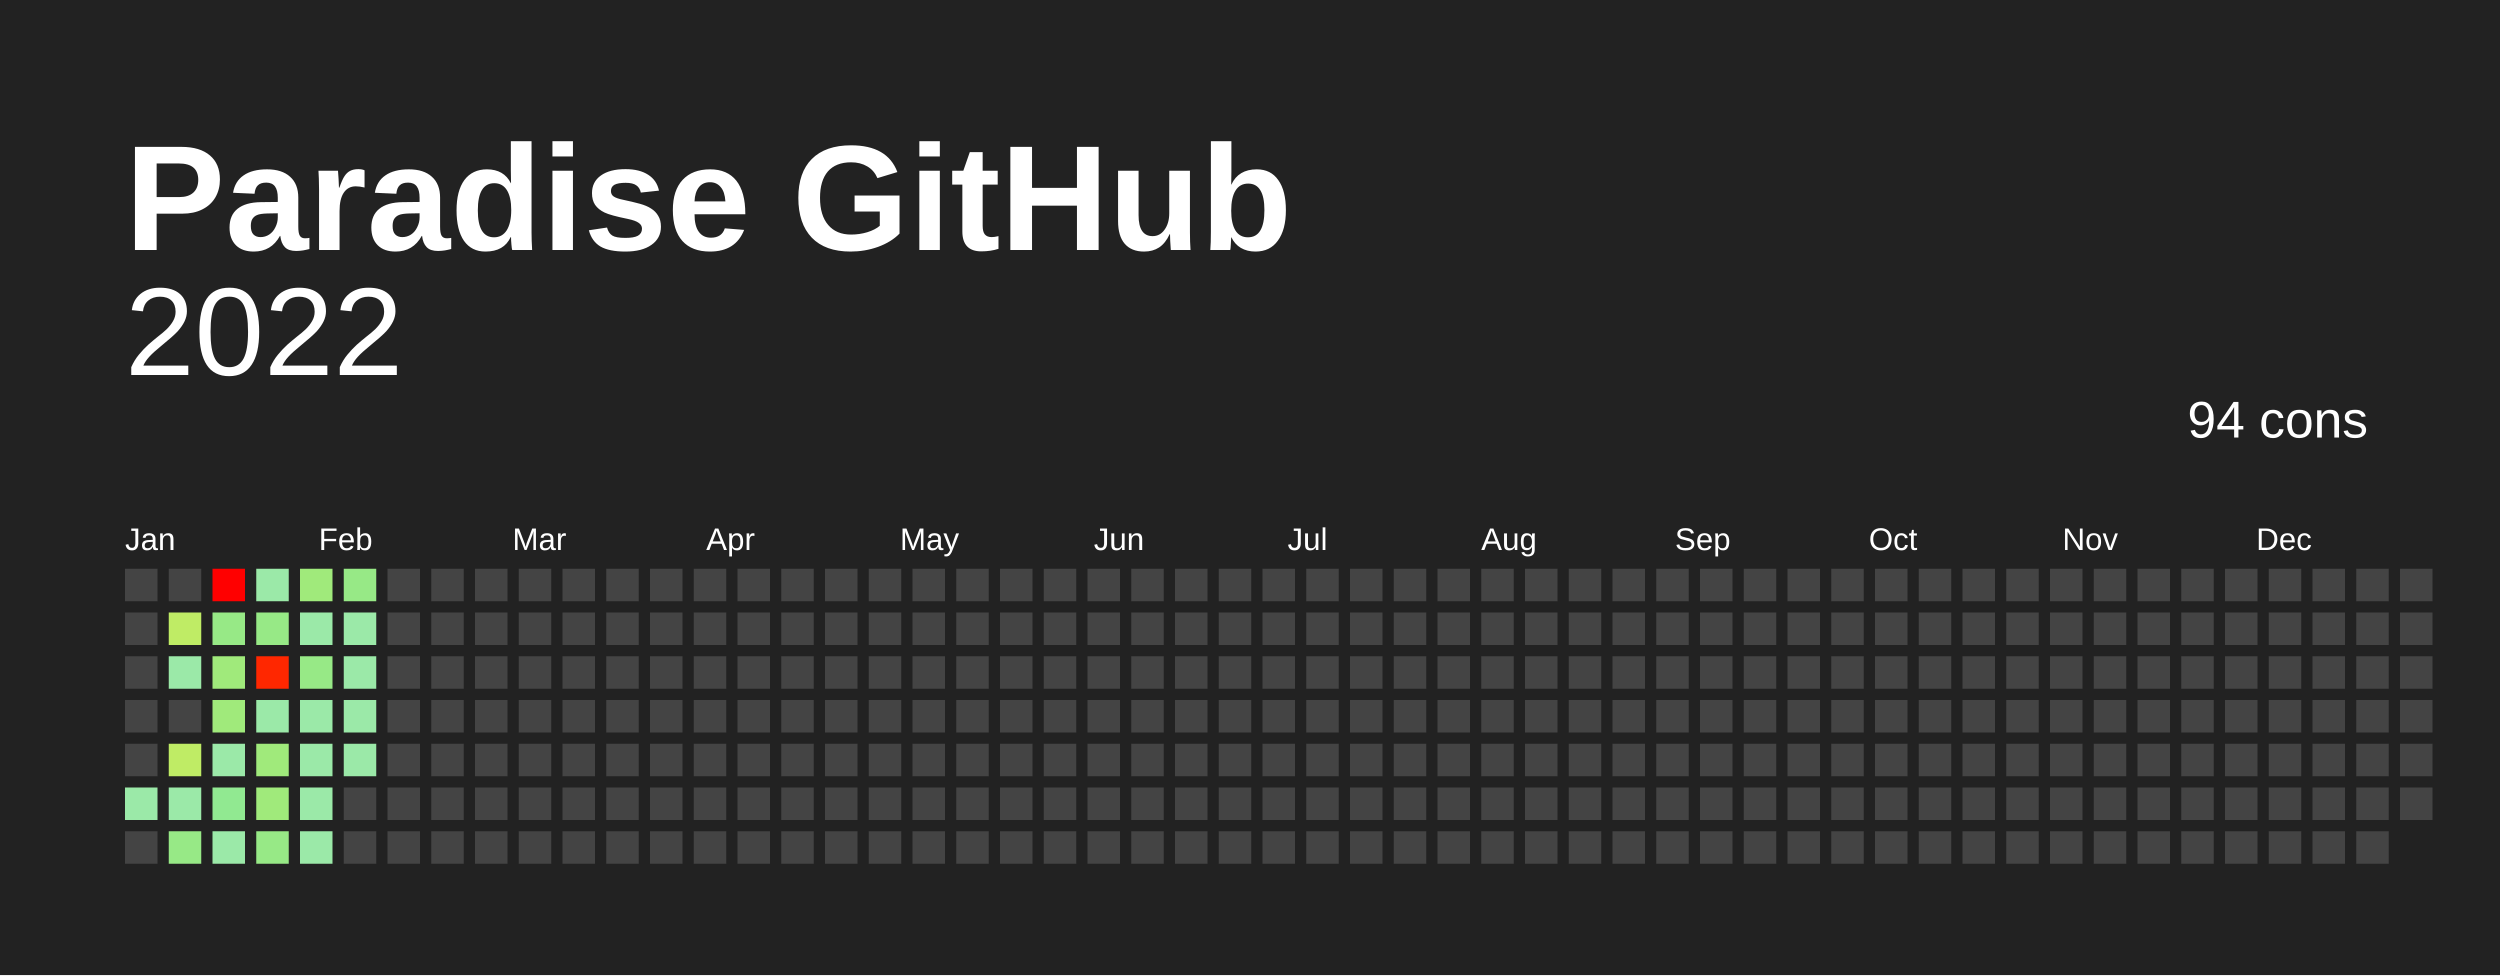
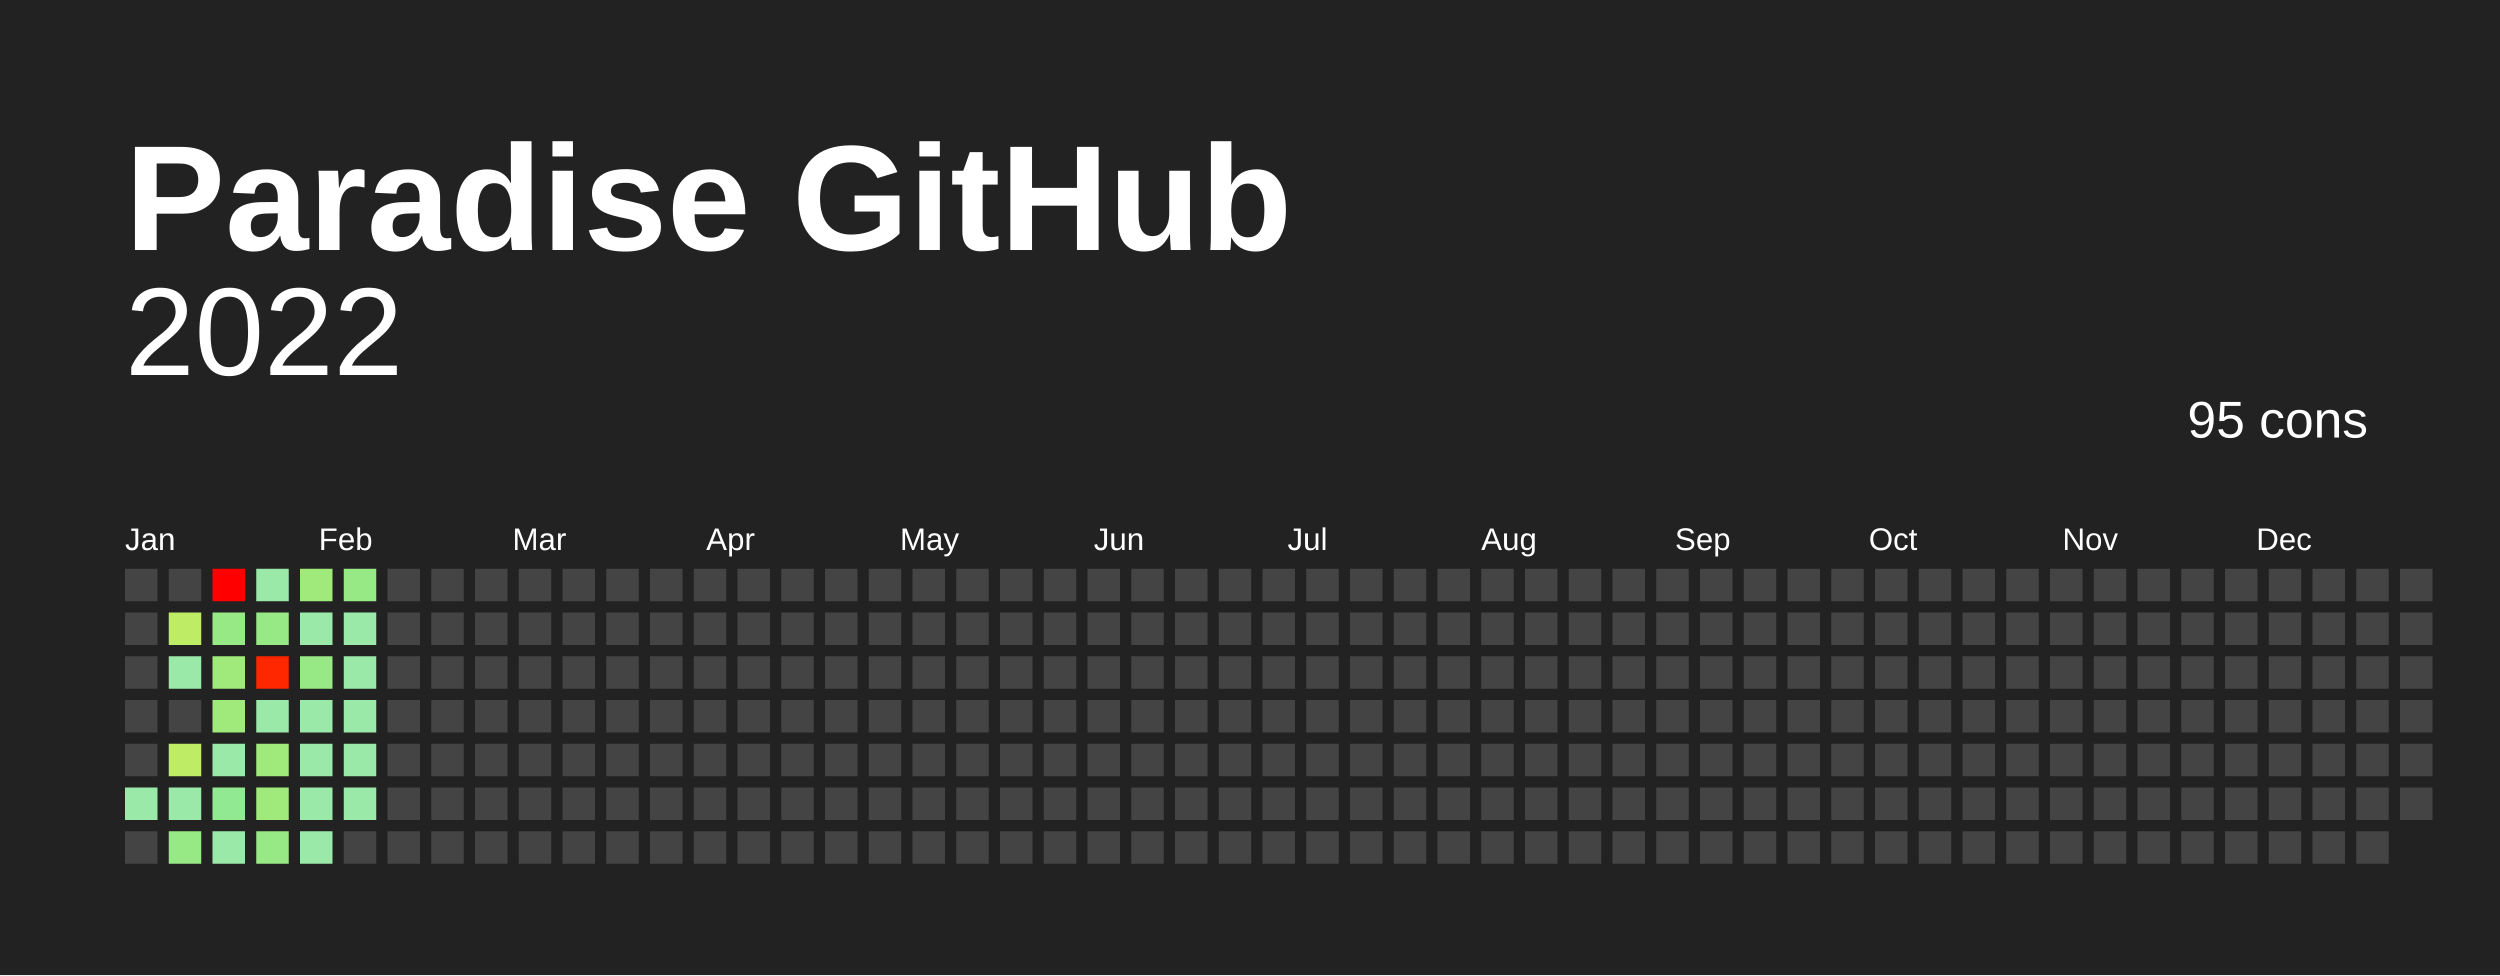
<svg xmlns="http://www.w3.org/2000/svg" baseProfile="full" height="78mm" version="1.1" viewBox="0,0,200,78" width="200mm">
  <defs />
  <rect fill="#222222" height="78" width="200" x="0" y="0" />
  <text fill="#FFFFFF" style="font-size:12px; font-family:Arial; font-weight:bold;" x="10" y="20">Paradise GitHub</text>
  <text alignment-baseline="hanging" fill="#FFFFFF" style="font-size:10.0px; font-family:Arial;" x="10" y="30">2022</text>
-   <text alignment-baseline="hanging" fill="#FFFFFF" style="font-size:4.125px; font-family:Arial;" x="175" y="35">94 cons</text>
+   <text alignment-baseline="hanging" fill="#FFFFFF" style="font-size:4.125px; font-family:Arial;" x="175" y="35">95 cons</text>
  <text fill="#FFFFFF" style="font-size:2.5px; font-family:Arial" x="10.0" y="44">Jan</text>
  <text fill="#FFFFFF" style="font-size:2.5px; font-family:Arial" x="25.5" y="44">Feb</text>
  <text fill="#FFFFFF" style="font-size:2.5px; font-family:Arial" x="41.0" y="44">Mar</text>
  <text fill="#FFFFFF" style="font-size:2.5px; font-family:Arial" x="56.5" y="44">Apr</text>
  <text fill="#FFFFFF" style="font-size:2.5px; font-family:Arial" x="72.0" y="44">May</text>
  <text fill="#FFFFFF" style="font-size:2.5px; font-family:Arial" x="87.5" y="44">Jun</text>
  <text fill="#FFFFFF" style="font-size:2.5px; font-family:Arial" x="103.0" y="44">Jul</text>
  <text fill="#FFFFFF" style="font-size:2.5px; font-family:Arial" x="118.5" y="44">Aug</text>
  <text fill="#FFFFFF" style="font-size:2.5px; font-family:Arial" x="134.0" y="44">Sep</text>
  <text fill="#FFFFFF" style="font-size:2.5px; font-family:Arial" x="149.5" y="44">Oct</text>
  <text fill="#FFFFFF" style="font-size:2.5px; font-family:Arial" x="165.0" y="44">Nov</text>
  <text fill="#FFFFFF" style="font-size:2.5px; font-family:Arial" x="180.5" y="44">Dec</text>
  <rect fill="#444444" height="2.6" width="2.6" x="10.0" y="45.5" />
  <rect fill="#444444" height="2.6" width="2.6" x="10.0" y="49.0" />
  <rect fill="#444444" height="2.6" width="2.6" x="10.0" y="52.5" />
  <rect fill="#444444" height="2.6" width="2.6" x="10.0" y="56.0" />
  <rect fill="#444444" height="2.6" width="2.6" x="10.0" y="59.5" />
  <rect fill="#9be9a8" height="2.6" width="2.6" x="10.0" y="63.0" />
  <rect fill="#444444" height="2.6" width="2.6" x="10.0" y="66.5" />
  <rect fill="#444444" height="2.6" width="2.6" x="13.5" y="45.5" />
  <rect fill="#bfec65" height="2.6" width="2.6" x="13.5" y="49.0" />
  <rect fill="#9be9a8" height="2.6" width="2.6" x="13.5" y="52.5" />
  <rect fill="#444444" height="2.6" width="2.6" x="13.5" y="56.0" />
  <rect fill="#bfec65" height="2.6" width="2.6" x="13.5" y="59.5" />
  <rect fill="#9be9a8" height="2.6" width="2.6" x="13.5" y="63.0" />
  <rect fill="#97e986" height="2.6" width="2.6" x="13.5" y="66.5" />
  <rect fill="red" height="2.6" width="2.6" x="17.0" y="45.5" />
  <rect fill="#97e986" height="2.6" width="2.6" x="17.0" y="49.0" />
  <rect fill="#a0ea7b" height="2.6" width="2.6" x="17.0" y="52.5" />
  <rect fill="#a0ea7b" height="2.6" width="2.6" x="17.0" y="56.0" />
  <rect fill="#9be9a8" height="2.6" width="2.6" x="17.0" y="59.5" />
  <rect fill="#91e991" height="2.6" width="2.6" x="17.0" y="63.0" />
  <rect fill="#9be9a8" height="2.6" width="2.6" x="17.0" y="66.5" />
  <rect fill="#9be9a8" height="2.6" width="2.6" x="20.5" y="45.5" />
  <rect fill="#97e986" height="2.6" width="2.6" x="20.5" y="49.0" />
  <rect fill="#ff2700" height="2.6" width="2.6" x="20.5" y="52.5" />
  <rect fill="#9be9a8" height="2.6" width="2.6" x="20.5" y="56.0" />
  <rect fill="#a0ea7b" height="2.6" width="2.6" x="20.5" y="59.5" />
  <rect fill="#a0ea7b" height="2.6" width="2.6" x="20.5" y="63.0" />
  <rect fill="#97e986" height="2.6" width="2.6" x="20.5" y="66.5" />
  <rect fill="#a0ea7b" height="2.6" width="2.6" x="24.0" y="45.5" />
  <rect fill="#9be9a8" height="2.6" width="2.6" x="24.0" y="49.0" />
  <rect fill="#97e986" height="2.6" width="2.6" x="24.0" y="52.5" />
  <rect fill="#9be9a8" height="2.6" width="2.6" x="24.0" y="56.0" />
  <rect fill="#9be9a8" height="2.6" width="2.6" x="24.0" y="59.5" />
  <rect fill="#9be9a8" height="2.6" width="2.6" x="24.0" y="63.0" />
  <rect fill="#9be9a8" height="2.6" width="2.6" x="24.0" y="66.5" />
  <rect fill="#97e986" height="2.6" width="2.6" x="27.5" y="45.5" />
  <rect fill="#9be9a8" height="2.6" width="2.6" x="27.5" y="49.0" />
  <rect fill="#9be9a8" height="2.6" width="2.6" x="27.5" y="52.5" />
  <rect fill="#9be9a8" height="2.6" width="2.6" x="27.5" y="56.0" />
  <rect fill="#9be9a8" height="2.6" width="2.6" x="27.5" y="59.5" />
-   <rect fill="#444444" height="2.6" width="2.6" x="27.5" y="63.0" />
+   <rect fill="#9be9a8" height="2.6" width="2.6" x="27.5" y="63.0" />
  <rect fill="#444444" height="2.6" width="2.6" x="27.5" y="66.5" />
  <rect fill="#444444" height="2.6" width="2.6" x="31.0" y="45.5" />
  <rect fill="#444444" height="2.6" width="2.6" x="31.0" y="49.0" />
  <rect fill="#444444" height="2.6" width="2.6" x="31.0" y="52.5" />
  <rect fill="#444444" height="2.6" width="2.6" x="31.0" y="56.0" />
  <rect fill="#444444" height="2.6" width="2.6" x="31.0" y="59.5" />
  <rect fill="#444444" height="2.6" width="2.6" x="31.0" y="63.0" />
  <rect fill="#444444" height="2.6" width="2.6" x="31.0" y="66.5" />
  <rect fill="#444444" height="2.6" width="2.6" x="34.5" y="45.5" />
  <rect fill="#444444" height="2.6" width="2.6" x="34.5" y="49.0" />
  <rect fill="#444444" height="2.6" width="2.6" x="34.5" y="52.5" />
  <rect fill="#444444" height="2.6" width="2.6" x="34.5" y="56.0" />
  <rect fill="#444444" height="2.6" width="2.6" x="34.5" y="59.5" />
  <rect fill="#444444" height="2.6" width="2.6" x="34.5" y="63.0" />
  <rect fill="#444444" height="2.6" width="2.6" x="34.5" y="66.5" />
  <rect fill="#444444" height="2.6" width="2.6" x="38.0" y="45.5" />
  <rect fill="#444444" height="2.6" width="2.6" x="38.0" y="49.0" />
  <rect fill="#444444" height="2.6" width="2.6" x="38.0" y="52.5" />
  <rect fill="#444444" height="2.6" width="2.6" x="38.0" y="56.0" />
  <rect fill="#444444" height="2.6" width="2.6" x="38.0" y="59.5" />
  <rect fill="#444444" height="2.6" width="2.6" x="38.0" y="63.0" />
  <rect fill="#444444" height="2.6" width="2.6" x="38.0" y="66.5" />
  <rect fill="#444444" height="2.6" width="2.6" x="41.5" y="45.5" />
  <rect fill="#444444" height="2.6" width="2.6" x="41.5" y="49.0" />
  <rect fill="#444444" height="2.6" width="2.6" x="41.5" y="52.5" />
  <rect fill="#444444" height="2.6" width="2.6" x="41.5" y="56.0" />
  <rect fill="#444444" height="2.6" width="2.6" x="41.5" y="59.5" />
  <rect fill="#444444" height="2.6" width="2.6" x="41.5" y="63.0" />
  <rect fill="#444444" height="2.6" width="2.6" x="41.5" y="66.5" />
  <rect fill="#444444" height="2.6" width="2.6" x="45.0" y="45.5" />
  <rect fill="#444444" height="2.6" width="2.6" x="45.0" y="49.0" />
  <rect fill="#444444" height="2.6" width="2.6" x="45.0" y="52.5" />
  <rect fill="#444444" height="2.6" width="2.6" x="45.0" y="56.0" />
  <rect fill="#444444" height="2.6" width="2.6" x="45.0" y="59.5" />
  <rect fill="#444444" height="2.6" width="2.6" x="45.0" y="63.0" />
  <rect fill="#444444" height="2.6" width="2.6" x="45.0" y="66.5" />
  <rect fill="#444444" height="2.6" width="2.6" x="48.5" y="45.5" />
  <rect fill="#444444" height="2.6" width="2.6" x="48.5" y="49.0" />
  <rect fill="#444444" height="2.6" width="2.6" x="48.5" y="52.5" />
  <rect fill="#444444" height="2.6" width="2.6" x="48.5" y="56.0" />
  <rect fill="#444444" height="2.6" width="2.6" x="48.5" y="59.5" />
  <rect fill="#444444" height="2.6" width="2.6" x="48.5" y="63.0" />
  <rect fill="#444444" height="2.6" width="2.6" x="48.5" y="66.5" />
  <rect fill="#444444" height="2.6" width="2.6" x="52.0" y="45.5" />
  <rect fill="#444444" height="2.6" width="2.6" x="52.0" y="49.0" />
  <rect fill="#444444" height="2.6" width="2.6" x="52.0" y="52.5" />
  <rect fill="#444444" height="2.6" width="2.6" x="52.0" y="56.0" />
  <rect fill="#444444" height="2.6" width="2.6" x="52.0" y="59.5" />
  <rect fill="#444444" height="2.6" width="2.6" x="52.0" y="63.0" />
  <rect fill="#444444" height="2.6" width="2.6" x="52.0" y="66.5" />
  <rect fill="#444444" height="2.6" width="2.6" x="55.5" y="45.5" />
  <rect fill="#444444" height="2.6" width="2.6" x="55.5" y="49.0" />
  <rect fill="#444444" height="2.6" width="2.6" x="55.5" y="52.5" />
  <rect fill="#444444" height="2.6" width="2.6" x="55.5" y="56.0" />
  <rect fill="#444444" height="2.6" width="2.6" x="55.5" y="59.5" />
  <rect fill="#444444" height="2.6" width="2.6" x="55.5" y="63.0" />
  <rect fill="#444444" height="2.6" width="2.6" x="55.5" y="66.5" />
  <rect fill="#444444" height="2.6" width="2.6" x="59.0" y="45.5" />
  <rect fill="#444444" height="2.6" width="2.6" x="59.0" y="49.0" />
  <rect fill="#444444" height="2.6" width="2.6" x="59.0" y="52.5" />
  <rect fill="#444444" height="2.6" width="2.6" x="59.0" y="56.0" />
  <rect fill="#444444" height="2.6" width="2.6" x="59.0" y="59.5" />
  <rect fill="#444444" height="2.6" width="2.6" x="59.0" y="63.0" />
  <rect fill="#444444" height="2.6" width="2.6" x="59.0" y="66.5" />
  <rect fill="#444444" height="2.6" width="2.6" x="62.5" y="45.5" />
  <rect fill="#444444" height="2.6" width="2.6" x="62.5" y="49.0" />
  <rect fill="#444444" height="2.6" width="2.6" x="62.5" y="52.5" />
  <rect fill="#444444" height="2.6" width="2.6" x="62.5" y="56.0" />
  <rect fill="#444444" height="2.6" width="2.6" x="62.5" y="59.5" />
  <rect fill="#444444" height="2.6" width="2.6" x="62.5" y="63.0" />
  <rect fill="#444444" height="2.6" width="2.6" x="62.5" y="66.5" />
  <rect fill="#444444" height="2.6" width="2.6" x="66.0" y="45.5" />
  <rect fill="#444444" height="2.6" width="2.6" x="66.0" y="49.0" />
  <rect fill="#444444" height="2.6" width="2.6" x="66.0" y="52.5" />
  <rect fill="#444444" height="2.6" width="2.6" x="66.0" y="56.0" />
  <rect fill="#444444" height="2.6" width="2.6" x="66.0" y="59.5" />
  <rect fill="#444444" height="2.6" width="2.6" x="66.0" y="63.0" />
  <rect fill="#444444" height="2.6" width="2.6" x="66.0" y="66.5" />
  <rect fill="#444444" height="2.6" width="2.6" x="69.5" y="45.5" />
  <rect fill="#444444" height="2.6" width="2.6" x="69.5" y="49.0" />
  <rect fill="#444444" height="2.6" width="2.6" x="69.5" y="52.5" />
  <rect fill="#444444" height="2.6" width="2.6" x="69.5" y="56.0" />
  <rect fill="#444444" height="2.6" width="2.6" x="69.5" y="59.5" />
  <rect fill="#444444" height="2.6" width="2.6" x="69.5" y="63.0" />
  <rect fill="#444444" height="2.6" width="2.6" x="69.5" y="66.5" />
  <rect fill="#444444" height="2.6" width="2.6" x="73.0" y="45.5" />
  <rect fill="#444444" height="2.6" width="2.6" x="73.0" y="49.0" />
  <rect fill="#444444" height="2.6" width="2.6" x="73.0" y="52.5" />
  <rect fill="#444444" height="2.6" width="2.6" x="73.0" y="56.0" />
  <rect fill="#444444" height="2.6" width="2.6" x="73.0" y="59.5" />
  <rect fill="#444444" height="2.6" width="2.6" x="73.0" y="63.0" />
  <rect fill="#444444" height="2.6" width="2.6" x="73.0" y="66.5" />
  <rect fill="#444444" height="2.6" width="2.6" x="76.5" y="45.5" />
  <rect fill="#444444" height="2.6" width="2.6" x="76.5" y="49.0" />
  <rect fill="#444444" height="2.6" width="2.6" x="76.5" y="52.5" />
  <rect fill="#444444" height="2.6" width="2.6" x="76.5" y="56.0" />
  <rect fill="#444444" height="2.6" width="2.6" x="76.5" y="59.5" />
  <rect fill="#444444" height="2.6" width="2.6" x="76.5" y="63.0" />
  <rect fill="#444444" height="2.6" width="2.6" x="76.5" y="66.5" />
  <rect fill="#444444" height="2.6" width="2.6" x="80.0" y="45.5" />
  <rect fill="#444444" height="2.6" width="2.6" x="80.0" y="49.0" />
  <rect fill="#444444" height="2.6" width="2.6" x="80.0" y="52.5" />
  <rect fill="#444444" height="2.6" width="2.6" x="80.0" y="56.0" />
  <rect fill="#444444" height="2.6" width="2.6" x="80.0" y="59.5" />
  <rect fill="#444444" height="2.6" width="2.6" x="80.0" y="63.0" />
  <rect fill="#444444" height="2.6" width="2.6" x="80.0" y="66.5" />
  <rect fill="#444444" height="2.6" width="2.6" x="83.5" y="45.5" />
  <rect fill="#444444" height="2.6" width="2.6" x="83.5" y="49.0" />
  <rect fill="#444444" height="2.6" width="2.6" x="83.5" y="52.5" />
  <rect fill="#444444" height="2.6" width="2.6" x="83.5" y="56.0" />
  <rect fill="#444444" height="2.6" width="2.6" x="83.5" y="59.5" />
  <rect fill="#444444" height="2.6" width="2.6" x="83.5" y="63.0" />
  <rect fill="#444444" height="2.6" width="2.6" x="83.5" y="66.5" />
  <rect fill="#444444" height="2.6" width="2.6" x="87.0" y="45.5" />
  <rect fill="#444444" height="2.6" width="2.6" x="87.0" y="49.0" />
  <rect fill="#444444" height="2.6" width="2.6" x="87.0" y="52.5" />
  <rect fill="#444444" height="2.6" width="2.6" x="87.0" y="56.0" />
  <rect fill="#444444" height="2.6" width="2.6" x="87.0" y="59.5" />
  <rect fill="#444444" height="2.6" width="2.6" x="87.0" y="63.0" />
  <rect fill="#444444" height="2.6" width="2.6" x="87.0" y="66.5" />
  <rect fill="#444444" height="2.6" width="2.6" x="90.5" y="45.5" />
  <rect fill="#444444" height="2.6" width="2.6" x="90.5" y="49.0" />
  <rect fill="#444444" height="2.6" width="2.6" x="90.5" y="52.5" />
  <rect fill="#444444" height="2.6" width="2.6" x="90.5" y="56.0" />
  <rect fill="#444444" height="2.6" width="2.6" x="90.5" y="59.5" />
  <rect fill="#444444" height="2.6" width="2.6" x="90.5" y="63.0" />
  <rect fill="#444444" height="2.6" width="2.6" x="90.5" y="66.5" />
  <rect fill="#444444" height="2.6" width="2.6" x="94.0" y="45.5" />
  <rect fill="#444444" height="2.6" width="2.6" x="94.0" y="49.0" />
  <rect fill="#444444" height="2.6" width="2.6" x="94.0" y="52.5" />
  <rect fill="#444444" height="2.6" width="2.6" x="94.0" y="56.0" />
  <rect fill="#444444" height="2.6" width="2.6" x="94.0" y="59.5" />
  <rect fill="#444444" height="2.6" width="2.6" x="94.0" y="63.0" />
  <rect fill="#444444" height="2.6" width="2.6" x="94.0" y="66.5" />
  <rect fill="#444444" height="2.6" width="2.6" x="97.5" y="45.5" />
  <rect fill="#444444" height="2.6" width="2.6" x="97.5" y="49.0" />
  <rect fill="#444444" height="2.6" width="2.6" x="97.5" y="52.5" />
  <rect fill="#444444" height="2.6" width="2.6" x="97.5" y="56.0" />
  <rect fill="#444444" height="2.6" width="2.6" x="97.5" y="59.5" />
  <rect fill="#444444" height="2.6" width="2.6" x="97.5" y="63.0" />
  <rect fill="#444444" height="2.6" width="2.6" x="97.5" y="66.5" />
  <rect fill="#444444" height="2.6" width="2.6" x="101.0" y="45.5" />
  <rect fill="#444444" height="2.6" width="2.6" x="101.0" y="49.0" />
  <rect fill="#444444" height="2.6" width="2.6" x="101.0" y="52.5" />
  <rect fill="#444444" height="2.6" width="2.6" x="101.0" y="56.0" />
  <rect fill="#444444" height="2.6" width="2.6" x="101.0" y="59.5" />
  <rect fill="#444444" height="2.6" width="2.6" x="101.0" y="63.0" />
  <rect fill="#444444" height="2.6" width="2.6" x="101.0" y="66.5" />
  <rect fill="#444444" height="2.6" width="2.6" x="104.5" y="45.5" />
  <rect fill="#444444" height="2.6" width="2.6" x="104.5" y="49.0" />
  <rect fill="#444444" height="2.6" width="2.6" x="104.5" y="52.5" />
  <rect fill="#444444" height="2.6" width="2.6" x="104.5" y="56.0" />
  <rect fill="#444444" height="2.6" width="2.6" x="104.5" y="59.5" />
  <rect fill="#444444" height="2.6" width="2.6" x="104.5" y="63.0" />
  <rect fill="#444444" height="2.6" width="2.6" x="104.5" y="66.5" />
  <rect fill="#444444" height="2.6" width="2.6" x="108.0" y="45.5" />
  <rect fill="#444444" height="2.6" width="2.6" x="108.0" y="49.0" />
  <rect fill="#444444" height="2.6" width="2.6" x="108.0" y="52.5" />
  <rect fill="#444444" height="2.6" width="2.6" x="108.0" y="56.0" />
  <rect fill="#444444" height="2.6" width="2.6" x="108.0" y="59.5" />
  <rect fill="#444444" height="2.6" width="2.6" x="108.0" y="63.0" />
  <rect fill="#444444" height="2.6" width="2.6" x="108.0" y="66.5" />
  <rect fill="#444444" height="2.6" width="2.6" x="111.5" y="45.5" />
  <rect fill="#444444" height="2.6" width="2.6" x="111.5" y="49.0" />
  <rect fill="#444444" height="2.6" width="2.6" x="111.5" y="52.5" />
  <rect fill="#444444" height="2.6" width="2.6" x="111.5" y="56.0" />
  <rect fill="#444444" height="2.6" width="2.6" x="111.5" y="59.5" />
  <rect fill="#444444" height="2.6" width="2.6" x="111.5" y="63.0" />
  <rect fill="#444444" height="2.6" width="2.6" x="111.5" y="66.5" />
  <rect fill="#444444" height="2.6" width="2.6" x="115.0" y="45.5" />
  <rect fill="#444444" height="2.6" width="2.6" x="115.0" y="49.0" />
  <rect fill="#444444" height="2.6" width="2.6" x="115.0" y="52.5" />
  <rect fill="#444444" height="2.6" width="2.6" x="115.0" y="56.0" />
  <rect fill="#444444" height="2.6" width="2.6" x="115.0" y="59.5" />
  <rect fill="#444444" height="2.6" width="2.6" x="115.0" y="63.0" />
  <rect fill="#444444" height="2.6" width="2.6" x="115.0" y="66.5" />
  <rect fill="#444444" height="2.6" width="2.6" x="118.5" y="45.5" />
  <rect fill="#444444" height="2.6" width="2.6" x="118.5" y="49.0" />
  <rect fill="#444444" height="2.6" width="2.6" x="118.5" y="52.5" />
  <rect fill="#444444" height="2.6" width="2.6" x="118.5" y="56.0" />
  <rect fill="#444444" height="2.6" width="2.6" x="118.5" y="59.5" />
  <rect fill="#444444" height="2.6" width="2.6" x="118.5" y="63.0" />
  <rect fill="#444444" height="2.6" width="2.6" x="118.5" y="66.5" />
  <rect fill="#444444" height="2.6" width="2.6" x="122.0" y="45.5" />
  <rect fill="#444444" height="2.6" width="2.6" x="122.0" y="49.0" />
  <rect fill="#444444" height="2.6" width="2.6" x="122.0" y="52.5" />
  <rect fill="#444444" height="2.6" width="2.6" x="122.0" y="56.0" />
  <rect fill="#444444" height="2.6" width="2.6" x="122.0" y="59.5" />
  <rect fill="#444444" height="2.6" width="2.6" x="122.0" y="63.0" />
  <rect fill="#444444" height="2.6" width="2.6" x="122.0" y="66.5" />
  <rect fill="#444444" height="2.6" width="2.6" x="125.5" y="45.5" />
  <rect fill="#444444" height="2.6" width="2.6" x="125.5" y="49.0" />
  <rect fill="#444444" height="2.6" width="2.6" x="125.5" y="52.5" />
  <rect fill="#444444" height="2.6" width="2.6" x="125.5" y="56.0" />
  <rect fill="#444444" height="2.6" width="2.6" x="125.5" y="59.5" />
  <rect fill="#444444" height="2.6" width="2.6" x="125.5" y="63.0" />
  <rect fill="#444444" height="2.6" width="2.6" x="125.5" y="66.5" />
  <rect fill="#444444" height="2.6" width="2.6" x="129.0" y="45.5" />
  <rect fill="#444444" height="2.6" width="2.6" x="129.0" y="49.0" />
  <rect fill="#444444" height="2.6" width="2.6" x="129.0" y="52.5" />
  <rect fill="#444444" height="2.6" width="2.6" x="129.0" y="56.0" />
  <rect fill="#444444" height="2.6" width="2.6" x="129.0" y="59.5" />
  <rect fill="#444444" height="2.6" width="2.6" x="129.0" y="63.0" />
  <rect fill="#444444" height="2.6" width="2.6" x="129.0" y="66.5" />
  <rect fill="#444444" height="2.6" width="2.6" x="132.5" y="45.5" />
  <rect fill="#444444" height="2.6" width="2.6" x="132.5" y="49.0" />
  <rect fill="#444444" height="2.6" width="2.6" x="132.5" y="52.5" />
  <rect fill="#444444" height="2.6" width="2.6" x="132.5" y="56.0" />
  <rect fill="#444444" height="2.6" width="2.6" x="132.5" y="59.5" />
  <rect fill="#444444" height="2.6" width="2.6" x="132.5" y="63.0" />
  <rect fill="#444444" height="2.6" width="2.6" x="132.5" y="66.5" />
  <rect fill="#444444" height="2.6" width="2.6" x="136.0" y="45.5" />
  <rect fill="#444444" height="2.6" width="2.6" x="136.0" y="49.0" />
  <rect fill="#444444" height="2.6" width="2.6" x="136.0" y="52.5" />
  <rect fill="#444444" height="2.6" width="2.6" x="136.0" y="56.0" />
  <rect fill="#444444" height="2.6" width="2.6" x="136.0" y="59.5" />
  <rect fill="#444444" height="2.6" width="2.6" x="136.0" y="63.0" />
  <rect fill="#444444" height="2.6" width="2.6" x="136.0" y="66.5" />
  <rect fill="#444444" height="2.6" width="2.6" x="139.5" y="45.5" />
  <rect fill="#444444" height="2.6" width="2.6" x="139.5" y="49.0" />
  <rect fill="#444444" height="2.6" width="2.6" x="139.5" y="52.5" />
  <rect fill="#444444" height="2.6" width="2.6" x="139.5" y="56.0" />
  <rect fill="#444444" height="2.6" width="2.6" x="139.5" y="59.5" />
  <rect fill="#444444" height="2.6" width="2.6" x="139.5" y="63.0" />
  <rect fill="#444444" height="2.6" width="2.6" x="139.5" y="66.5" />
  <rect fill="#444444" height="2.6" width="2.6" x="143.0" y="45.5" />
  <rect fill="#444444" height="2.6" width="2.6" x="143.0" y="49.0" />
  <rect fill="#444444" height="2.6" width="2.6" x="143.0" y="52.5" />
  <rect fill="#444444" height="2.6" width="2.6" x="143.0" y="56.0" />
  <rect fill="#444444" height="2.6" width="2.6" x="143.0" y="59.5" />
  <rect fill="#444444" height="2.6" width="2.6" x="143.0" y="63.0" />
  <rect fill="#444444" height="2.6" width="2.6" x="143.0" y="66.5" />
  <rect fill="#444444" height="2.6" width="2.6" x="146.5" y="45.5" />
  <rect fill="#444444" height="2.6" width="2.6" x="146.5" y="49.0" />
  <rect fill="#444444" height="2.6" width="2.6" x="146.5" y="52.5" />
  <rect fill="#444444" height="2.6" width="2.6" x="146.5" y="56.0" />
  <rect fill="#444444" height="2.6" width="2.6" x="146.5" y="59.5" />
  <rect fill="#444444" height="2.6" width="2.6" x="146.5" y="63.0" />
  <rect fill="#444444" height="2.6" width="2.6" x="146.5" y="66.5" />
  <rect fill="#444444" height="2.6" width="2.6" x="150.0" y="45.5" />
  <rect fill="#444444" height="2.6" width="2.6" x="150.0" y="49.0" />
  <rect fill="#444444" height="2.6" width="2.6" x="150.0" y="52.5" />
  <rect fill="#444444" height="2.6" width="2.6" x="150.0" y="56.0" />
  <rect fill="#444444" height="2.6" width="2.6" x="150.0" y="59.5" />
  <rect fill="#444444" height="2.6" width="2.6" x="150.0" y="63.0" />
  <rect fill="#444444" height="2.6" width="2.6" x="150.0" y="66.5" />
  <rect fill="#444444" height="2.6" width="2.6" x="153.5" y="45.5" />
  <rect fill="#444444" height="2.6" width="2.6" x="153.5" y="49.0" />
  <rect fill="#444444" height="2.6" width="2.6" x="153.5" y="52.5" />
  <rect fill="#444444" height="2.6" width="2.6" x="153.5" y="56.0" />
  <rect fill="#444444" height="2.6" width="2.6" x="153.5" y="59.5" />
  <rect fill="#444444" height="2.6" width="2.6" x="153.5" y="63.0" />
  <rect fill="#444444" height="2.6" width="2.6" x="153.5" y="66.5" />
  <rect fill="#444444" height="2.6" width="2.6" x="157.0" y="45.5" />
  <rect fill="#444444" height="2.6" width="2.6" x="157.0" y="49.0" />
  <rect fill="#444444" height="2.6" width="2.6" x="157.0" y="52.5" />
  <rect fill="#444444" height="2.6" width="2.6" x="157.0" y="56.0" />
  <rect fill="#444444" height="2.6" width="2.6" x="157.0" y="59.5" />
  <rect fill="#444444" height="2.6" width="2.6" x="157.0" y="63.0" />
  <rect fill="#444444" height="2.6" width="2.6" x="157.0" y="66.5" />
  <rect fill="#444444" height="2.6" width="2.6" x="160.5" y="45.5" />
  <rect fill="#444444" height="2.6" width="2.6" x="160.5" y="49.0" />
  <rect fill="#444444" height="2.6" width="2.6" x="160.5" y="52.5" />
  <rect fill="#444444" height="2.6" width="2.6" x="160.5" y="56.0" />
  <rect fill="#444444" height="2.6" width="2.6" x="160.5" y="59.5" />
  <rect fill="#444444" height="2.6" width="2.6" x="160.5" y="63.0" />
  <rect fill="#444444" height="2.6" width="2.6" x="160.5" y="66.5" />
  <rect fill="#444444" height="2.6" width="2.6" x="164.0" y="45.5" />
  <rect fill="#444444" height="2.6" width="2.6" x="164.0" y="49.0" />
  <rect fill="#444444" height="2.6" width="2.6" x="164.0" y="52.5" />
  <rect fill="#444444" height="2.6" width="2.6" x="164.0" y="56.0" />
  <rect fill="#444444" height="2.6" width="2.6" x="164.0" y="59.5" />
  <rect fill="#444444" height="2.6" width="2.6" x="164.0" y="63.0" />
  <rect fill="#444444" height="2.6" width="2.6" x="164.0" y="66.5" />
  <rect fill="#444444" height="2.6" width="2.6" x="167.5" y="45.5" />
  <rect fill="#444444" height="2.6" width="2.6" x="167.5" y="49.0" />
  <rect fill="#444444" height="2.6" width="2.6" x="167.5" y="52.5" />
  <rect fill="#444444" height="2.6" width="2.6" x="167.5" y="56.0" />
  <rect fill="#444444" height="2.6" width="2.6" x="167.5" y="59.5" />
  <rect fill="#444444" height="2.6" width="2.6" x="167.5" y="63.0" />
  <rect fill="#444444" height="2.6" width="2.6" x="167.5" y="66.5" />
  <rect fill="#444444" height="2.6" width="2.6" x="171.0" y="45.5" />
  <rect fill="#444444" height="2.6" width="2.6" x="171.0" y="49.0" />
  <rect fill="#444444" height="2.6" width="2.6" x="171.0" y="52.5" />
  <rect fill="#444444" height="2.6" width="2.6" x="171.0" y="56.0" />
  <rect fill="#444444" height="2.6" width="2.6" x="171.0" y="59.5" />
  <rect fill="#444444" height="2.6" width="2.6" x="171.0" y="63.0" />
  <rect fill="#444444" height="2.6" width="2.6" x="171.0" y="66.5" />
  <rect fill="#444444" height="2.6" width="2.6" x="174.5" y="45.5" />
  <rect fill="#444444" height="2.6" width="2.6" x="174.5" y="49.0" />
  <rect fill="#444444" height="2.6" width="2.6" x="174.5" y="52.5" />
  <rect fill="#444444" height="2.6" width="2.6" x="174.5" y="56.0" />
  <rect fill="#444444" height="2.6" width="2.6" x="174.5" y="59.5" />
  <rect fill="#444444" height="2.6" width="2.6" x="174.5" y="63.0" />
  <rect fill="#444444" height="2.6" width="2.6" x="174.5" y="66.5" />
  <rect fill="#444444" height="2.6" width="2.6" x="178.0" y="45.5" />
  <rect fill="#444444" height="2.6" width="2.6" x="178.0" y="49.0" />
  <rect fill="#444444" height="2.6" width="2.6" x="178.0" y="52.5" />
  <rect fill="#444444" height="2.6" width="2.6" x="178.0" y="56.0" />
  <rect fill="#444444" height="2.6" width="2.6" x="178.0" y="59.5" />
  <rect fill="#444444" height="2.6" width="2.6" x="178.0" y="63.0" />
  <rect fill="#444444" height="2.6" width="2.6" x="178.0" y="66.5" />
  <rect fill="#444444" height="2.6" width="2.6" x="181.5" y="45.5" />
  <rect fill="#444444" height="2.6" width="2.6" x="181.5" y="49.0" />
  <rect fill="#444444" height="2.6" width="2.6" x="181.5" y="52.5" />
  <rect fill="#444444" height="2.6" width="2.6" x="181.5" y="56.0" />
  <rect fill="#444444" height="2.6" width="2.6" x="181.5" y="59.5" />
  <rect fill="#444444" height="2.6" width="2.6" x="181.5" y="63.0" />
  <rect fill="#444444" height="2.6" width="2.6" x="181.5" y="66.5" />
  <rect fill="#444444" height="2.6" width="2.6" x="185.0" y="45.5" />
  <rect fill="#444444" height="2.6" width="2.6" x="185.0" y="49.0" />
  <rect fill="#444444" height="2.6" width="2.6" x="185.0" y="52.5" />
  <rect fill="#444444" height="2.6" width="2.6" x="185.0" y="56.0" />
  <rect fill="#444444" height="2.6" width="2.6" x="185.0" y="59.5" />
  <rect fill="#444444" height="2.6" width="2.6" x="185.0" y="63.0" />
  <rect fill="#444444" height="2.6" width="2.6" x="185.0" y="66.5" />
  <rect fill="#444444" height="2.6" width="2.6" x="188.5" y="45.5" />
  <rect fill="#444444" height="2.6" width="2.6" x="188.5" y="49.0" />
  <rect fill="#444444" height="2.6" width="2.6" x="188.5" y="52.5" />
  <rect fill="#444444" height="2.6" width="2.6" x="188.5" y="56.0" />
  <rect fill="#444444" height="2.6" width="2.6" x="188.5" y="59.5" />
  <rect fill="#444444" height="2.6" width="2.6" x="188.5" y="63.0" />
  <rect fill="#444444" height="2.6" width="2.6" x="188.5" y="66.5" />
  <rect fill="#444444" height="2.6" width="2.6" x="192.0" y="45.5" />
  <rect fill="#444444" height="2.6" width="2.6" x="192.0" y="49.0" />
  <rect fill="#444444" height="2.6" width="2.6" x="192.0" y="52.5" />
  <rect fill="#444444" height="2.6" width="2.6" x="192.0" y="56.0" />
  <rect fill="#444444" height="2.6" width="2.6" x="192.0" y="59.5" />
  <rect fill="#444444" height="2.6" width="2.6" x="192.0" y="63.0" />
</svg>
